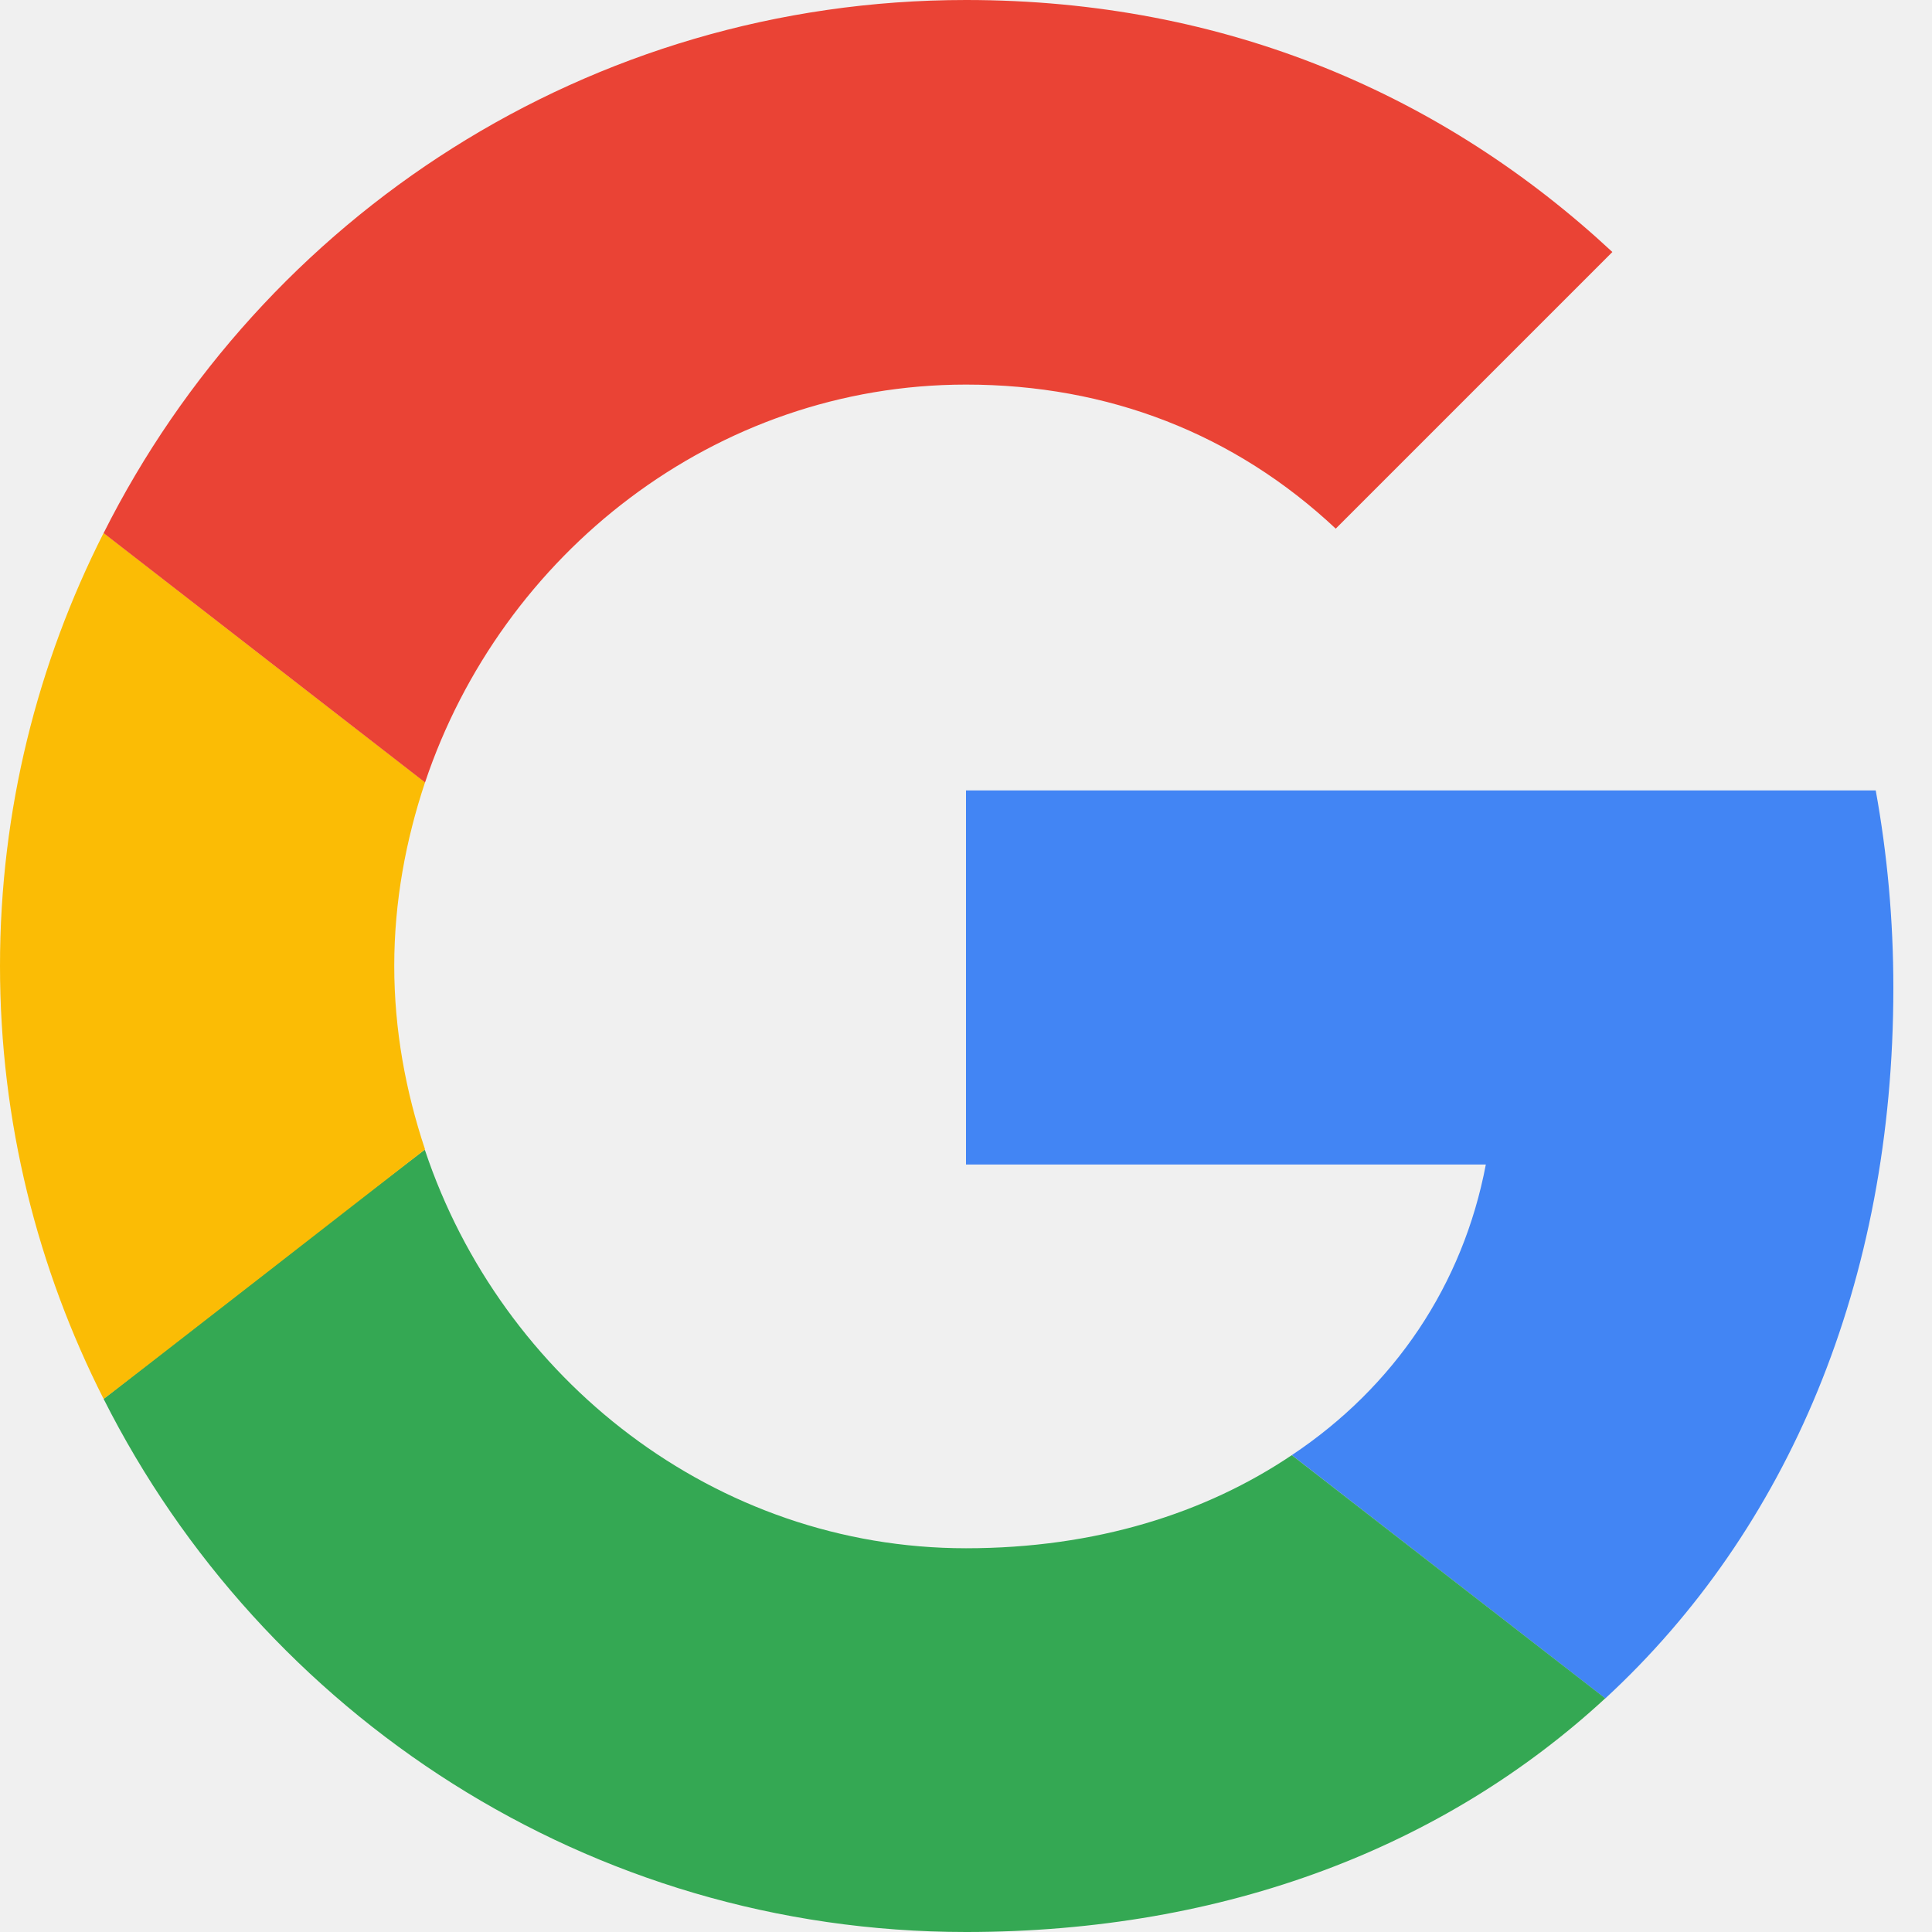
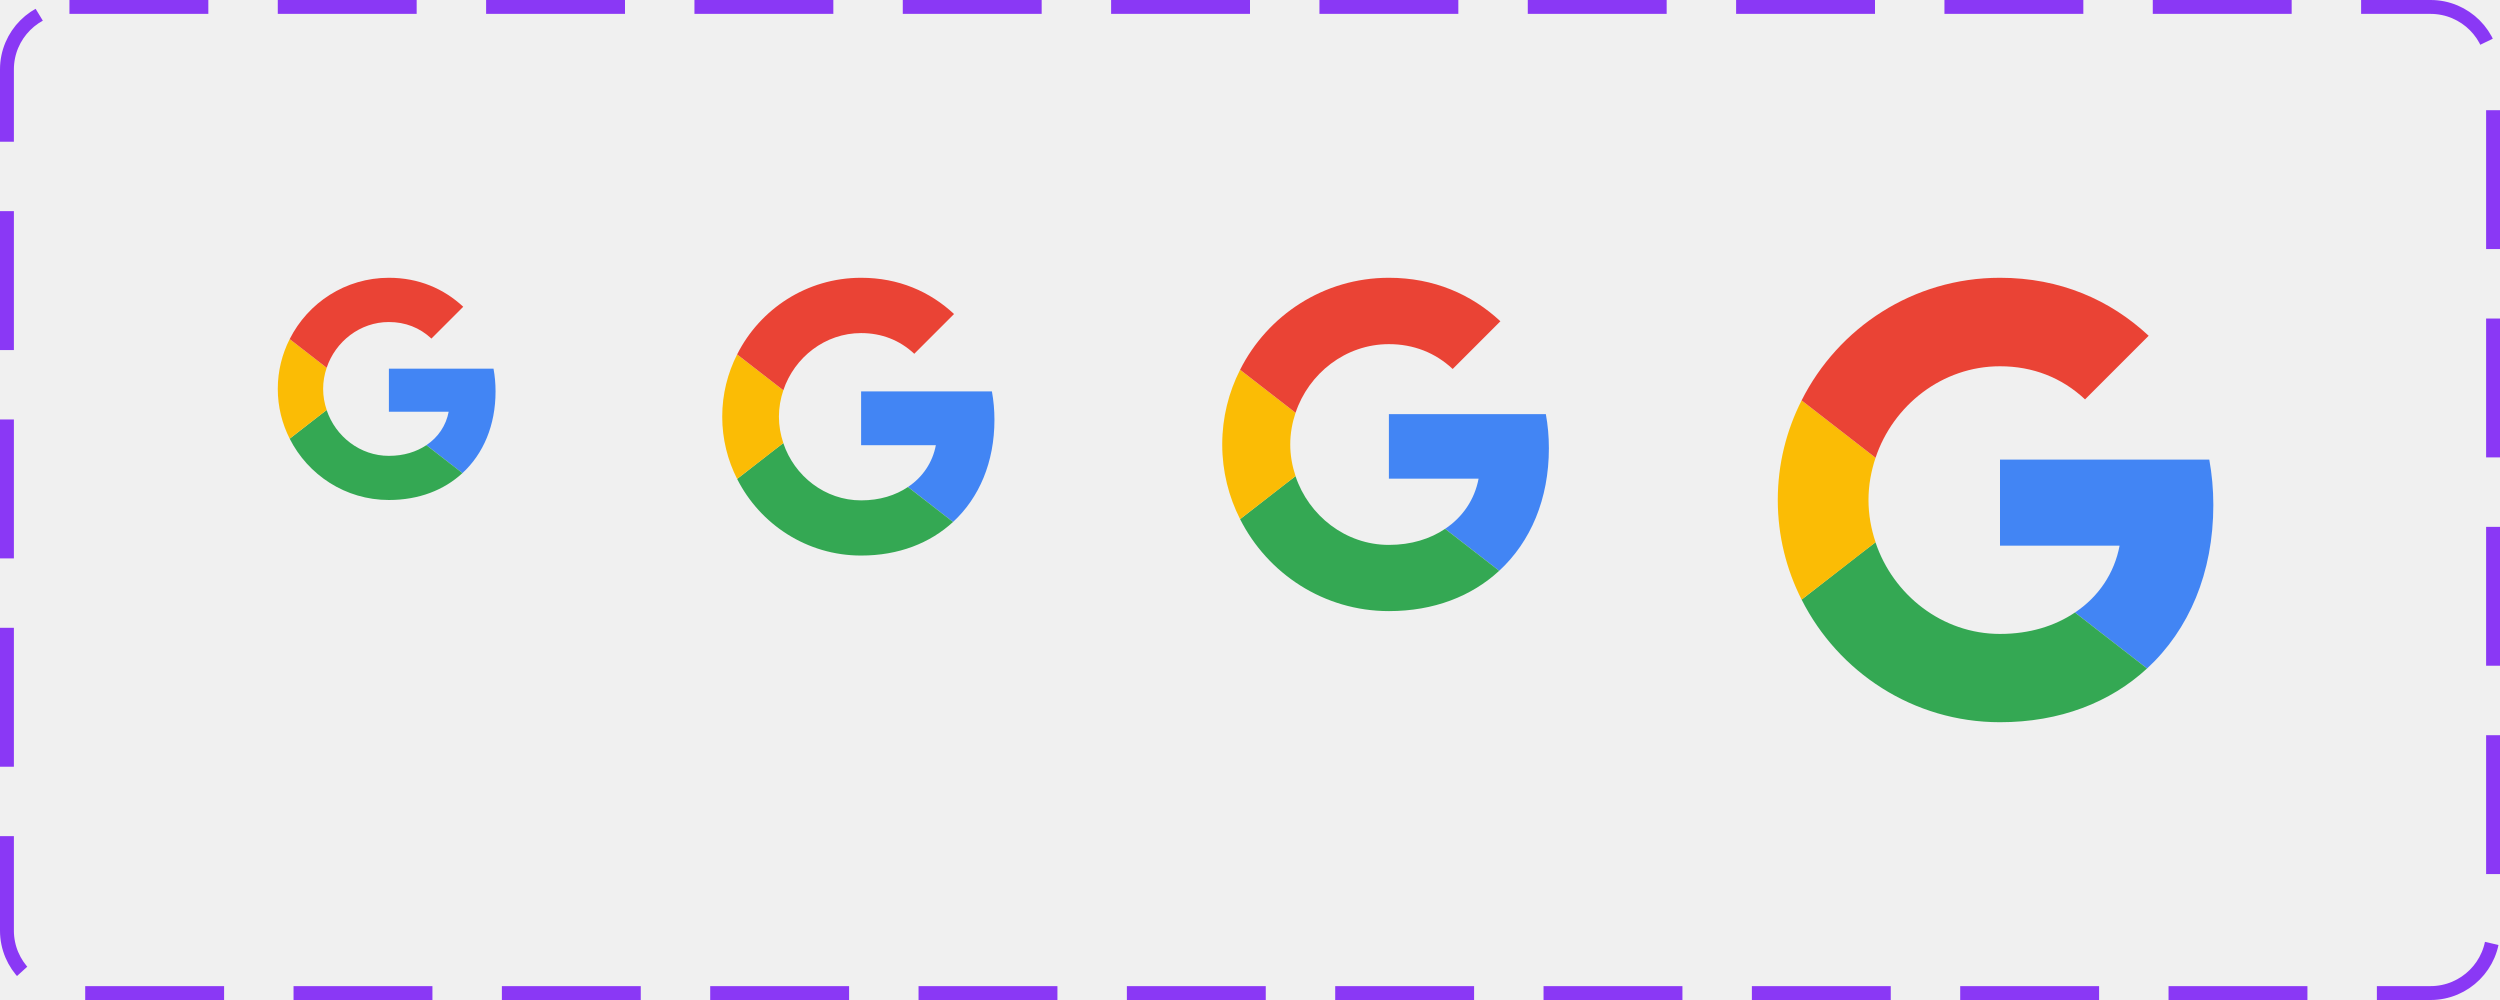
- <svg xmlns="http://www.w3.org/2000/svg" width="16" height="16" viewBox="0 0 16 16" fill="none">
-   <g clip-path="url(#clip0_772_443)">
-     <path d="M8 6.546V9.644H12.305C12.116 10.64 11.549 11.484 10.698 12.051L13.294 14.066C14.807 12.67 15.68 10.619 15.68 8.182C15.68 7.615 15.629 7.07 15.534 6.546L8 6.546Z" fill="#4285F4" />
-     <path d="M3.516 9.522L2.931 9.971L0.858 11.585C2.174 14.196 4.872 16 8 16C10.16 16 11.97 15.287 13.294 14.065L10.698 12.051C9.985 12.531 9.076 12.822 8 12.822C5.92 12.822 4.152 11.418 3.52 9.527L3.516 9.522Z" fill="#34A853" />
-     <path d="M0.858 4.414C0.313 5.49 0 6.705 0 7.999C0 9.294 0.313 10.509 0.858 11.585C0.858 11.592 3.52 9.519 3.52 9.519C3.36 9.039 3.265 8.53 3.265 7.999C3.265 7.468 3.36 6.959 3.52 6.479L0.858 4.414Z" fill="#FBBC05" />
-     <path d="M8 3.185C9.178 3.185 10.225 3.593 11.062 4.378L13.353 2.087C11.963 0.793 10.16 0 8 0C4.873 0 2.174 1.796 0.858 4.415L3.52 6.48C4.153 4.589 5.92 3.185 8 3.185Z" fill="#EA4335" />
+ <svg xmlns="http://www.w3.org/2000/svg" width="180" height="72" viewBox="0 0 180 72" fill="none">
+   <rect x="0.5" y="0.5" width="179" height="71" rx="4.5" stroke="#8A38F5" stroke-dasharray="10 5" />
+   <g clip-path="url(#clip0_1153_65)">
+     <path d="M144 33.091V39.287H152.611C152.233 41.28 151.098 42.967 149.396 44.102L154.589 48.131C157.614 45.338 159.36 41.236 159.36 36.364C159.36 35.229 159.258 34.138 159.069 33.091L144 33.091Z" fill="#4285F4" />
+     <path d="M135.033 39.045L133.862 39.941L129.716 43.17C132.349 48.392 137.745 52 143.999 52C148.319 52 151.941 50.574 154.588 48.13L149.396 44.101C147.97 45.061 146.152 45.643 143.999 45.643C139.839 45.643 136.305 42.836 135.039 39.054L135.033 39.045Z" fill="#34A853" />
+     <path d="M129.716 28.829C128.625 30.982 128 33.411 128 36C128 38.589 128.625 41.018 129.716 43.171C129.716 43.185 135.04 39.04 135.04 39.04C134.72 38.08 134.531 37.062 134.531 36C134.531 34.938 134.72 33.92 135.04 32.96L129.716 28.829Z" fill="#FBBC05" />
+     <path d="M144 26.371C146.356 26.371 148.451 27.185 150.123 28.756L154.705 24.175C151.927 21.586 148.32 20 144 20C137.745 20 132.349 23.593 129.716 28.829L135.04 32.96C136.305 29.178 139.84 26.371 144 26.371Z" fill="#EA4335" />
+   </g>
+   <g clip-path="url(#clip1_1153_65)">
+     <path d="M100 29.818V34.466H106.458C106.174 35.96 105.323 37.226 104.047 38.077L107.942 41.098C110.211 39.004 111.52 35.928 111.52 32.273C111.52 31.422 111.443 30.604 111.302 29.819L100 29.818Z" fill="#4285F4" />
+     <path d="M93.275 34.284L92.396 34.957L89.287 37.378C91.262 41.295 95.309 44 100 44C103.239 44 105.956 42.931 107.941 41.098L104.047 38.077C102.978 38.797 101.614 39.233 100 39.233C96.88 39.233 94.229 37.127 93.28 34.291L93.275 34.284Z" fill="#34A853" />
+     <path d="M89.287 26.622C88.469 28.236 88 30.058 88 32C88 33.942 88.469 35.764 89.287 37.378C89.287 37.389 93.28 34.28 93.28 34.28C93.04 33.56 92.898 32.797 92.898 32C92.898 31.204 93.04 30.44 93.28 29.72L89.287 26.622Z" fill="#FBBC05" />
+     <path d="M100 24.778C101.767 24.778 103.338 25.389 104.593 26.567L108.029 23.131C105.945 21.189 103.24 20 100 20C95.309 20 91.262 22.695 89.287 26.622L93.28 29.72C94.229 26.884 96.88 24.778 100 24.778Z" fill="#EA4335" />
+   </g>
+   <g clip-path="url(#clip2_1153_65)">
+     <path d="M62 28.182V32.054H67.382C67.145 33.3 66.436 34.354 65.373 35.063L68.618 37.582C70.509 35.836 71.6 33.273 71.6 30.227C71.6 29.518 71.536 28.836 71.418 28.182L62 28.182Z" fill="#4285F4" />
+     <path d="M56.396 31.903L55.664 32.464L53.073 34.482C54.718 37.745 58.091 40 62 40C64.7 40 66.963 39.109 68.618 37.582L65.372 35.064C64.481 35.664 63.345 36.027 62 36.027C59.4 36.027 57.191 34.273 56.4 31.909L56.396 31.903Z" fill="#34A853" />
+     <path d="M53.073 25.519C52.391 26.864 52 28.382 52 30C52 31.619 52.391 33.137 53.073 34.482C53.073 34.491 56.4 31.9 56.4 31.9C56.2 31.3 56.082 30.664 56.082 30C56.082 29.337 56.2 28.7 56.4 28.1L53.073 25.519Z" fill="#FBBC05" />
+     <path d="M62 23.982C63.473 23.982 64.782 24.491 65.827 25.473L68.691 22.609C66.954 20.991 64.7 20 62 20C58.091 20 54.718 22.245 53.073 25.518L56.4 28.1C57.191 25.736 59.4 23.982 62 23.982Z" fill="#EA4335" />
+   </g>
+   <g clip-path="url(#clip3_1153_65)">
+     <path d="M28 26.546V29.644H32.305C32.116 30.64 31.549 31.484 30.698 32.051L33.294 34.066C34.807 32.67 35.68 30.619 35.68 28.182C35.68 27.615 35.629 27.07 35.534 26.546L28 26.546Z" fill="#4285F4" />
+     <path d="M23.516 29.523L22.931 29.971L20.858 31.585C22.174 34.196 24.872 36 28 36C30.16 36 31.971 35.287 33.294 34.065L30.698 32.051C29.985 32.531 29.076 32.822 28 32.822C25.92 32.822 24.152 31.418 23.52 29.527L23.516 29.523Z" fill="#34A853" />
+     <path d="M20.858 24.414C20.313 25.49 20 26.705 20 28C20 29.294 20.313 30.509 20.858 31.585C20.858 31.592 23.52 29.519 23.52 29.519C23.36 29.039 23.265 28.53 23.265 27.999C23.265 27.468 23.36 26.959 23.52 26.479L20.858 24.414Z" fill="#FBBC05" />
+     <path d="M28 23.186C29.178 23.186 30.225 23.593 31.062 24.378L33.353 22.087C31.963 20.793 30.16 20 28 20C24.873 20 22.174 21.796 20.858 24.415L23.52 26.48C24.153 24.589 25.92 23.186 28 23.186Z" fill="#EA4335" />
  </g>
  <defs>
-     <clipPath id="clip0_772_443">
-       <rect width="16" height="16" fill="white" />
+     <clipPath id="clip0_1153_65">
+       <rect width="32" height="32" fill="white" transform="translate(128 20)" />
+     </clipPath>
+     <clipPath id="clip1_1153_65">
+       <rect width="24" height="24" fill="white" transform="translate(88 20)" />
+     </clipPath>
+     <clipPath id="clip2_1153_65">
+       <rect width="20" height="20" fill="white" transform="translate(52 20)" />
+     </clipPath>
+     <clipPath id="clip3_1153_65">
+       <rect width="16" height="16" fill="white" transform="translate(20 20)" />
    </clipPath>
  </defs>
</svg>
